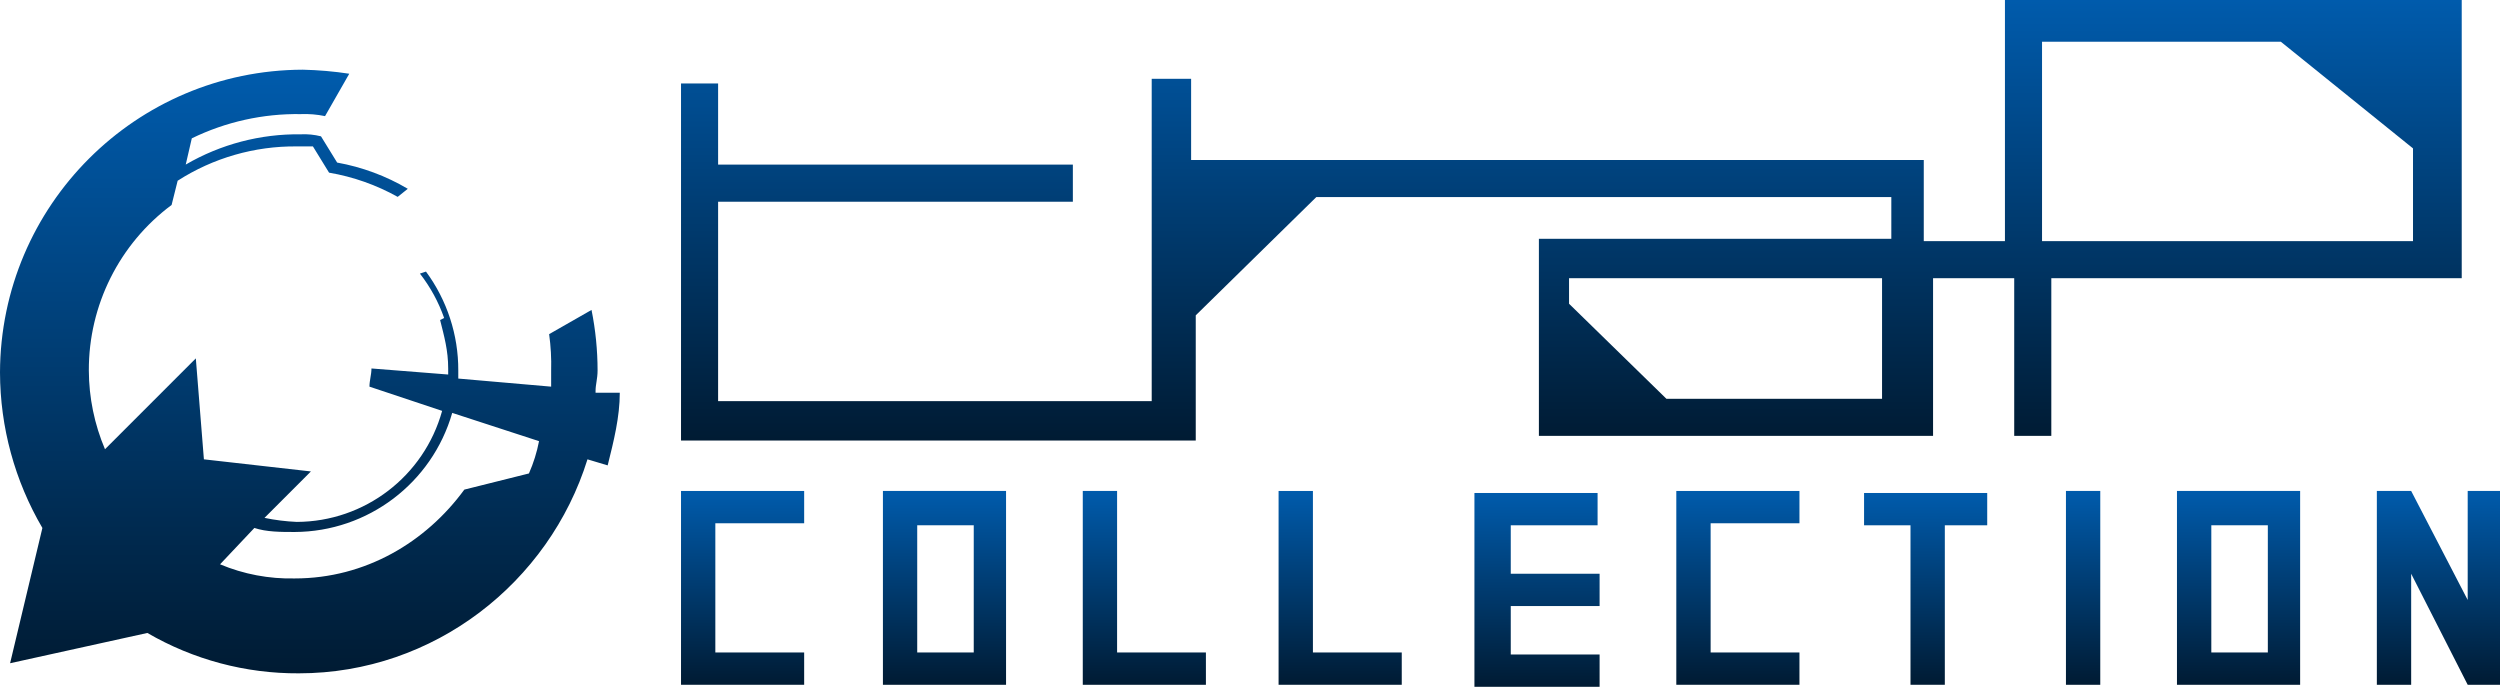
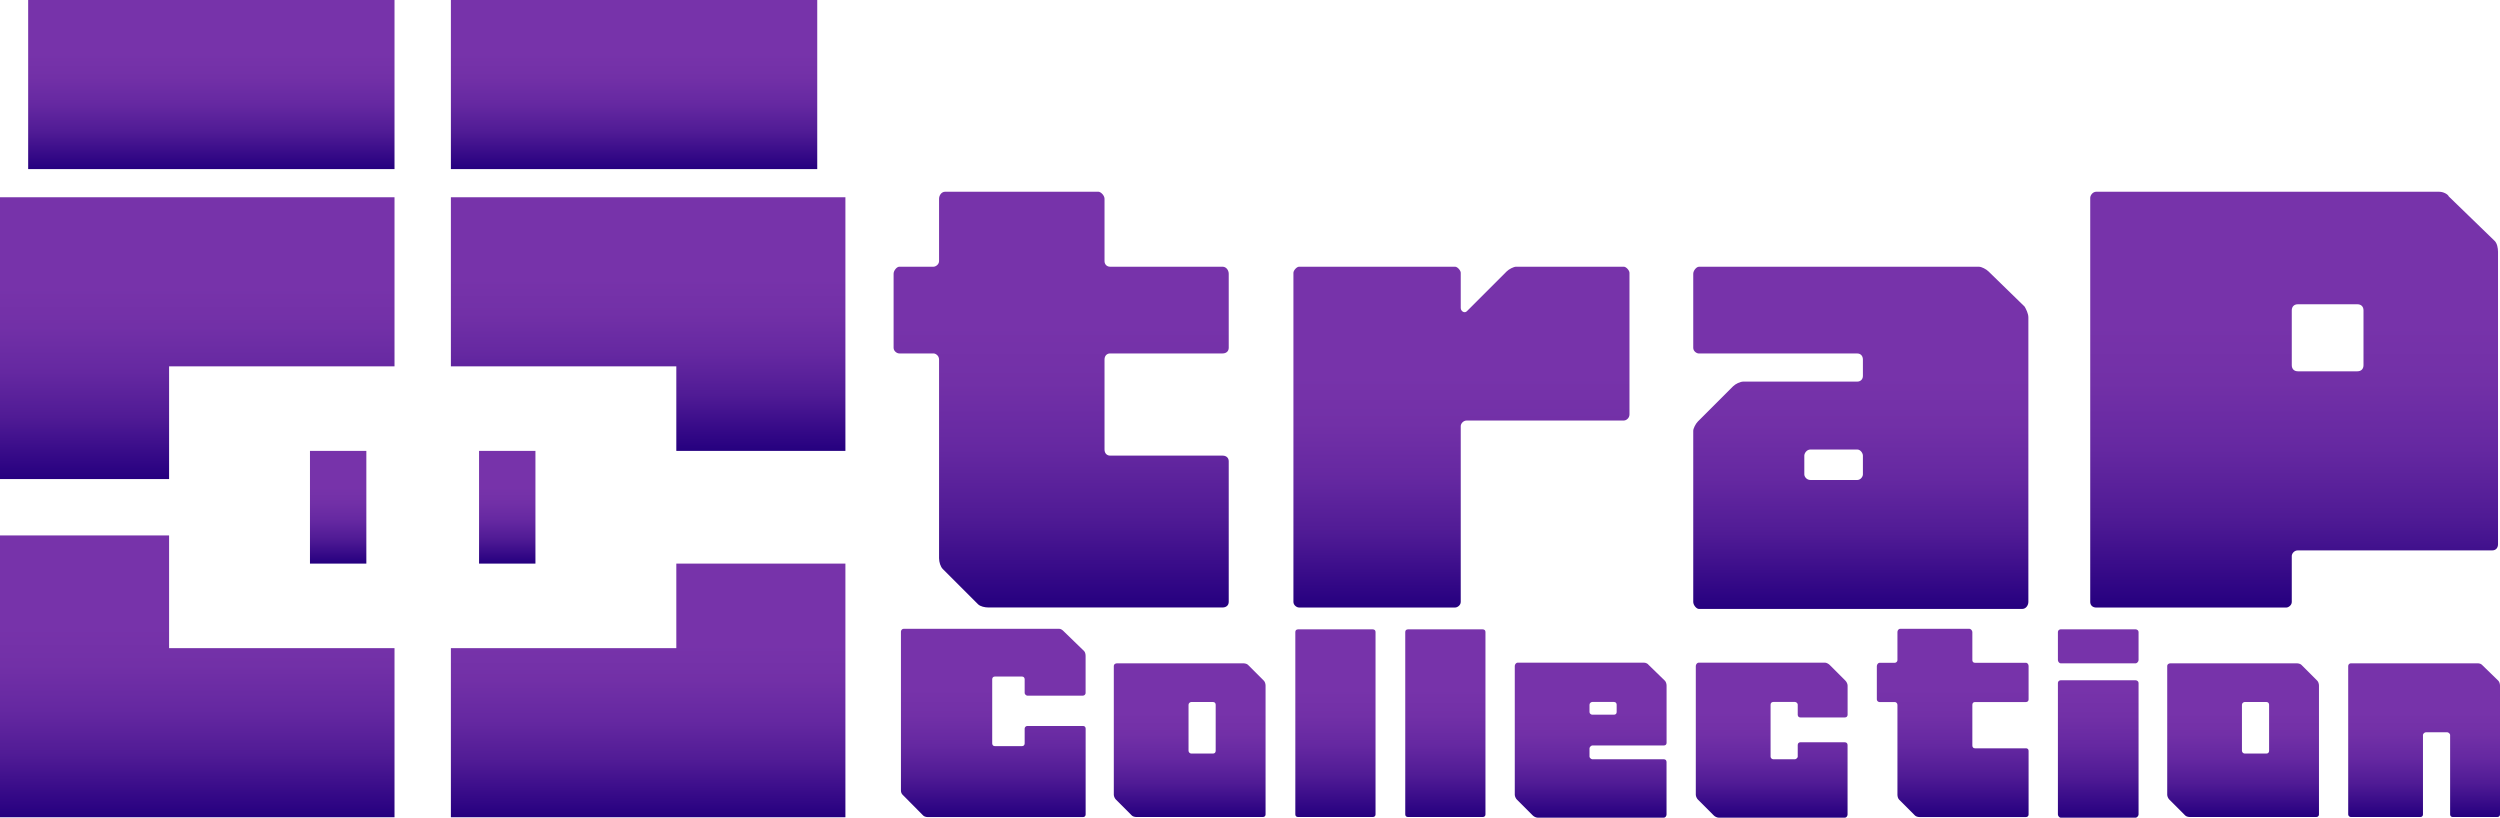
- <svg xmlns="http://www.w3.org/2000/svg" id="Group_1" data-name="Group 1" width="550.055" height="151.111" viewBox="0 0 550.055 151.111">
+ <svg xmlns="http://www.w3.org/2000/svg" xmlns:xlink="http://www.w3.org/1999/xlink" id="_レイヤー_2" data-name="レイヤー 2" viewBox="0 0 565.38 184.91">
  <defs>
-     <linearGradient id="linear-gradient" x1="0.5" x2="0.5" y2="1" gradientUnits="objectBoundingBox">
-       <stop offset="0" stop-color="#005bac" />
-       <stop offset="1" stop-color="#001b33" />
+     <style>
+       .cls-1 {
+         fill: url(#_名称未設定グラデーション_396-11);
+       }
+ 
+       .cls-2 {
+         fill: url(#_名称未設定グラデーション_396-22);
+       }
+ 
+       .cls-3 {
+         fill: url(#_名称未設定グラデーション_396-5);
+       }
+ 
+       .cls-4 {
+         fill: url(#_名称未設定グラデーション_396-15);
+       }
+ 
+       .cls-5 {
+         fill: url(#_名称未設定グラデーション_396-19);
+       }
+ 
+       .cls-6 {
+         fill: url(#_名称未設定グラデーション_396-2);
+       }
+ 
+       .cls-7 {
+         fill: url(#_名称未設定グラデーション_396-20);
+       }
+ 
+       .cls-8 {
+         fill: url(#_名称未設定グラデーション_396-13);
+       }
+ 
+       .cls-9 {
+         fill: url(#_名称未設定グラデーション_396);
+       }
+ 
+       .cls-10 {
+         fill: url(#_名称未設定グラデーション_396-3);
+       }
+ 
+       .cls-11 {
+         fill: url(#_名称未設定グラデーション_396-14);
+       }
+ 
+       .cls-12 {
+         fill: url(#_名称未設定グラデーション_396-8);
+       }
+ 
+       .cls-13 {
+         fill: url(#_名称未設定グラデーション_396-18);
+       }
+ 
+       .cls-14 {
+         fill: url(#_名称未設定グラデーション_396-7);
+       }
+ 
+       .cls-15 {
+         fill: url(#_名称未設定グラデーション_396-21);
+       }
+ 
+       .cls-16 {
+         fill: url(#_名称未設定グラデーション_396-4);
+       }
+ 
+       .cls-17 {
+         fill: url(#_名称未設定グラデーション_396-17);
+       }
+ 
+       .cls-18 {
+         fill: url(#_名称未設定グラデーション_396-6);
+       }
+ 
+       .cls-19 {
+         fill: url(#_名称未設定グラデーション_396-9);
+       }
+ 
+       .cls-20 {
+         fill: url(#_名称未設定グラデーション_396-10);
+       }
+ 
+       .cls-21 {
+         fill: url(#_名称未設定グラデーション_396-16);
+       }
+ 
+       .cls-22 {
+         fill: url(#_名称未設定グラデーション_396-12);
+       }
+     </style>
+     <linearGradient id="_名称未設定グラデーション_396" data-name="名称未設定グラデーション 396" x1="224.63" y1="184.77" x2="224.63" y2="142.19" gradientUnits="userSpaceOnUse">
+       <stop offset="0" stop-color="#25007f" />
+       <stop offset=".07" stop-color="#330886" />
+       <stop offset=".22" stop-color="#501b95" />
+       <stop offset=".38" stop-color="#6528a1" />
+       <stop offset=".54" stop-color="#7230a7" />
+       <stop offset=".68" stop-color="#73a" />
    </linearGradient>
+     <linearGradient id="_名称未設定グラデーション_396-2" data-name="名称未設定グラデーション 396" x1="269.06" x2="269.06" y2="150.02" xlink:href="#_名称未設定グラデーション_396" />
+     <linearGradient id="_名称未設定グラデーション_396-3" data-name="名称未設定グラデーション 396" x1="302.01" x2="302.01" y2="142.33" xlink:href="#_名称未設定グラデーション_396" />
+     <linearGradient id="_名称未設定グラデーション_396-4" data-name="名称未設定グラデーション 396" x1="326.87" x2="326.87" y2="142.33" xlink:href="#_名称未設定グラデーション_396" />
+     <linearGradient id="_名称未設定グラデーション_396-5" data-name="名称未設定グラデーション 396" x1="359.73" y1="184.91" x2="359.73" y2="149.87" xlink:href="#_名称未設定グラデーション_396" />
+     <linearGradient id="_名称未設定グラデーション_396-6" data-name="名称未設定グラデーション 396" x1="400.67" y1="184.91" x2="400.67" y2="149.87" xlink:href="#_名称未設定グラデーション_396" />
+     <linearGradient id="_名称未設定グラデーション_396-7" data-name="名称未設定グラデーション 396" x1="441.62" x2="441.62" xlink:href="#_名称未設定グラデーション_396" />
+     <linearGradient id="_名称未設定グラデーション_396-8" data-name="名称未設定グラデーション 396" x1="474.52" y1="184.91" x2="474.52" y2="142.33" xlink:href="#_名称未設定グラデーション_396" />
+     <linearGradient id="_名称未設定グラデーション_396-9" data-name="名称未設定グラデーション 396" x1="507.28" x2="507.28" y2="150.02" xlink:href="#_名称未設定グラデーション_396" />
+     <linearGradient id="_名称未設定グラデーション_396-10" data-name="名称未設定グラデーション 396" x1="548.22" x2="548.22" y2="150.02" xlink:href="#_名称未設定グラデーション_396" />
+     <linearGradient id="_名称未設定グラデーション_396-11" data-name="名称未設定グラデーション 396" x1="239.99" y1="137.39" x2="239.99" y2="43.37" xlink:href="#_名称未設定グラデーション_396" />
+     <linearGradient id="_名称未設定グラデーション_396-12" data-name="名称未設定グラデーション 396" x1="330.51" y1="137.39" x2="330.51" y2="60.33" xlink:href="#_名称未設定グラデーション_396" />
+     <linearGradient id="_名称未設定グラデーション_396-13" data-name="名称未設定グラデーション 396" x1="420.82" y1="137.71" x2="420.82" y2="60.33" xlink:href="#_名称未設定グラデーション_396" />
+     <linearGradient id="_名称未設定グラデーション_396-14" data-name="名称未設定グラデーション 396" x1="518.82" y1="137.39" x2="518.82" y2="43.37" xlink:href="#_名称未設定グラデーション_396" />
+     <linearGradient id="_名称未設定グラデーション_396-15" data-name="名称未設定グラデーション 396" x1="47.8" y1="38.24" x2="47.8" y2="0" xlink:href="#_名称未設定グラデーション_396" />
+     <linearGradient id="_名称未設定グラデーション_396-16" data-name="名称未設定グラデーション 396" x1="143.39" y1="38.24" x2="143.39" y2="0" xlink:href="#_名称未設定グラデーション_396" />
+     <linearGradient id="_名称未設定グラデーション_396-17" data-name="名称未設定グラデーション 396" x1="146.58" y1="101.97" x2="146.58" y2="44.61" xlink:href="#_名称未設定グラデーション_396" />
+     <linearGradient id="_名称未設定グラデーション_396-18" data-name="名称未設定グラデーション 396" x1="44.61" y1="108.34" x2="44.61" y2="44.61" xlink:href="#_名称未設定グラデーション_396" />
+     <linearGradient id="_名称未設定グラデーション_396-19" data-name="名称未設定グラデーション 396" x1="44.61" y1="184.82" x2="44.61" y2="121.09" xlink:href="#_名称未設定グラデーション_396" />
+     <linearGradient id="_名称未設定グラデーション_396-20" data-name="名称未設定グラデーション 396" x1="146.58" y1="184.82" x2="146.58" y2="127.46" xlink:href="#_名称未設定グラデーション_396" />
+     <linearGradient id="_名称未設定グラデーション_396-21" data-name="名称未設定グラデーション 396" x1="114.71" y1="127.46" x2="114.71" y2="101.97" xlink:href="#_名称未設定グラデーション_396" />
+     <linearGradient id="_名称未設定グラデーション_396-22" data-name="名称未設定グラデーション 396" x1="76.48" y1="127.46" x2="76.48" y2="101.97" xlink:href="#_名称未設定グラデーション_396" />
  </defs>
-   <path id="パス_22" data-name="パス 22" d="M117.618,114.885h19.543v7.108H110.067V79.35h27.095v7.107H117.618Z" transform="translate(39.772 28.673)" fill="url(#linear-gradient)" />
-   <path id="パス_23" data-name="パス 23" d="M169.791,79.35v42.643H142.7V79.35ZM162.684,86.9H150.246v27.984h12.437Z" transform="translate(51.562 28.673)" fill="url(#linear-gradient)" />
-   <path id="パス_24" data-name="パス 24" d="M182.549,114.885h19.543v7.108H175V79.35h7.551Z" transform="translate(63.235 28.673)" fill="url(#linear-gradient)" />
-   <path id="パス_25" data-name="パス 25" d="M214.2,114.885h19.545v7.108h-27.1V79.35H214.2Z" transform="translate(74.671 28.673)" fill="url(#linear-gradient)" />
-   <path id="パス_26" data-name="パス 26" d="M246.293,86.784V97.445h19.545v7.107H246.293v10.66h19.545v7.108H238.3V79.677h27.095v7.107Z" transform="translate(86.108 28.791)" fill="url(#linear-gradient)" />
-   <path id="パス_27" data-name="パス 27" d="M278.478,114.885h19.543v7.108H270.927V79.35h27.095v7.107H278.478Z" transform="translate(97.898 28.673)" fill="url(#linear-gradient)" />
-   <path id="パス_28" data-name="パス 28" d="M311.488,86.784H301.272V79.677h27.095v7.107h-9.328v35.091h-7.551Z" transform="translate(108.864 28.791)" fill="url(#linear-gradient)" />
-   <path id="パス_29" data-name="パス 29" d="M341.452,79.35H333.9v42.643h7.551Z" transform="translate(120.654 28.673)" fill="url(#linear-gradient)" />
-   <path id="パス_30" data-name="パス 30" d="M378.942,79.35v42.643h-27.1V79.35ZM371.835,86.9H359.4v27.984h12.437Z" transform="translate(127.138 28.673)" fill="url(#linear-gradient)" />
-   <path id="パス_31" data-name="パス 31" d="M391.7,121.993h-7.551V79.35H391.7l12.437,23.986V79.35h7.108v42.643h-7.108L391.7,97.562Z" transform="translate(138.81 28.673)" fill="url(#linear-gradient)" />
-   <path id="パス_32" data-name="パス 32" d="M116.378,100.1l-14.214,3.554C93.725,115.2,80.4,123.2,64.852,123.2a40.151,40.151,0,0,1-16.435-3.109l7.551-8c2.665.888,5.775.888,8.884.888A36.242,36.242,0,0,0,99.5,86.776l19.1,6.219A33.286,33.286,0,0,1,116.378,100.1ZM131.037,81.89c0-1.333.444-2.665.444-4.442a67.793,67.793,0,0,0-1.332-13.326l-9.328,5.33a48.276,48.276,0,0,1,.444,8V81l-20.433-1.777V77.448a36.478,36.478,0,0,0-7.107-21.765l-1.332.444a34.477,34.477,0,0,1,5.33,9.772l-.889.444C97.722,69.9,98.611,73.006,98.611,77v1.333L81.731,77c0,1.333-.444,2.665-.444,4l15.991,5.33A33.315,33.315,0,0,1,65.3,110.762a44.29,44.29,0,0,1-7.107-.888L68.406,99.657,44.863,96.992l-1.777-22.21L23.1,94.771a44.706,44.706,0,0,1-3.554-17.323A45.219,45.219,0,0,1,37.756,41.024l1.332-5.33A47.669,47.669,0,0,1,65.3,28.142H68.85L72.4,33.917a47.231,47.231,0,0,1,15.1,5.33l2.221-1.777A46.788,46.788,0,0,0,74.18,31.7l-3.554-5.774a15.11,15.11,0,0,0-4.442-.444A49,49,0,0,0,40.866,32.14L42.2,26.366a52.894,52.894,0,0,1,23.986-5.33,21.624,21.624,0,0,1,5.33.444l5.33-9.328a79.3,79.3,0,0,0-10.216-.888A66.824,66.824,0,0,0,0,77.892a67.937,67.937,0,0,0,9.328,34.2L2.221,141.856l30.205-6.662a65.564,65.564,0,0,0,33.314,8.884c29.761,0,55.08-19.989,63.519-47.085l4.442,1.333c1.332-5.33,2.666-10.661,2.666-15.991h-5.331Z" transform="translate(0 4.07)" fill="url(#linear-gradient)" />
-   <path id="パス_33" data-name="パス 33" d="M491.654,53.055H409.521V9.183h52.544l29.078,23.467V53.565h.511ZM374.831,87.745H326.878L305.452,66.829V61.217h68.869V87.745ZM401.358,0V53.055H383.5V35.2H222.3V17.345h-8.672v70.91h-95.4V44.382h78.053V36.22H118.228V18.365h-8.161V96.927H223.319V69.38l26.527-26.017H376.361v9.183H298.819V95.907h86.725V61.217H403.4v34.69h8.163V61.217h90.3V0Z" transform="translate(39.772)" fill="url(#linear-gradient)" />
+   <g id="_レイヤー_1-2" data-name="レイヤー 1">
+     <g>
+       <path class="cls-9" d="M244.94,164.18c.34,0,.58.24.58.58v19.44c0,.34-.24.58-.58.58h-35.19c-.24,0-.72-.1-.96-.34l-4.66-4.7c-.24-.24-.38-.58-.38-.96v-35.96c0-.24.24-.62.62-.62h35.14c.38,0,.72.24.96.48l4.7,4.56c.24.24.34.72.34,1.1v8.4c0,.24-.24.58-.58.58h-12.62c-.24,0-.58-.34-.58-.58v-3.12c0-.38-.24-.62-.62-.62h-6.1c-.38,0-.62.24-.62.62v14.5c0,.38.24.62.62.62h6.1c.38,0,.62-.24.62-.62v-3.36c0-.34.34-.58.58-.58h12.62Z" />
+       <path class="cls-6" d="M285.83,153.95c.24.24.38.72.38,1.1v29.14c0,.34-.24.58-.62.58h-28.56c-.34,0-.82-.1-1.06-.34l-3.6-3.6c-.24-.24-.48-.72-.48-1.1v-29.14c0-.34.34-.58.72-.58h28.56c.34,0,.82.1,1.06.34l3.6,3.6ZM274.31,170.42c.38,0,.62-.24.62-.62v-10.42c0-.38-.24-.62-.62-.62h-4.9c-.24,0-.62.24-.62.62v10.42c0,.38.38.62.62.62h4.9Z" />
+       <path class="cls-10" d="M310.46,184.77h-16.9c-.38,0-.62-.24-.62-.58v-41.28c0-.34.24-.58.62-.58h16.9c.38,0,.62.24.62.58v41.28c0,.34-.24.58-.62.58Z" />
+       <path class="cls-16" d="M335.32,184.77h-16.9c-.38,0-.62-.24-.62-.58v-41.28c0-.34.24-.58.62-.58h16.9c.38,0,.62.24.62.58v41.28c0,.34-.24.58-.62.58Z" />
+       <path class="cls-3" d="M360.09,168.59c-.24,0-.62.38-.62.62v1.92c0,.24.38.58.62.58h16.18c.38,0,.62.24.62.62v11.86c0,.34-.24.72-.62.72h-28.56c-.34,0-.82-.24-1.06-.48l-3.6-3.6c-.24-.24-.48-.72-.48-1.1v-29.14c0-.34.34-.72.58-.72h28.71c.34,0,.82.24.96.48l3.7,3.6c.24.24.38.72.38,1.1v12.96c0,.34-.24.58-.62.58h-16.18ZM360.09,158.75c-.24,0-.62.24-.62.62v1.68c0,.34.38.58.62.58h4.9c.38,0,.62-.24.62-.58v-1.68c0-.38-.24-.62-.62-.62h-4.9Z" />
+       <path class="cls-18" d="M417.21,167.87c.38,0,.62.24.62.62v15.7c0,.34-.24.72-.62.72h-28.56c-.34,0-.82-.24-1.06-.48l-3.6-3.6c-.24-.24-.48-.72-.48-1.1v-29.14c0-.34.34-.72.58-.72h28.71c.24,0,.72.24.96.48l3.6,3.6c.24.24.48.72.48,1.1v6.58c0,.38-.24.62-.62.62h-10.08c-.34,0-.58-.24-.58-.62v-2.26c0-.38-.38-.62-.62-.62h-4.9c-.38,0-.62.24-.62.62v11.76c0,.24.24.58.62.58h4.9c.24,0,.62-.34.62-.58v-2.64c0-.38.24-.62.58-.62h10.08Z" />
+       <path class="cls-14" d="M458.15,169.22c.38,0,.62.24.62.58v14.4c0,.34-.24.58-.62.58h-24c-.34,0-.82-.1-1.06-.34l-3.6-3.6c-.24-.24-.38-.72-.38-1.1v-20.35c0-.38-.34-.62-.58-.62h-3.5c-.24,0-.58-.24-.58-.58v-7.58c0-.34.34-.72.58-.72h3.5c.24,0,.58-.24.58-.58v-6.38c0-.34.24-.72.62-.72h15.7c.24,0,.62.38.62.72v6.38c0,.34.24.58.58.58h11.52c.38,0,.62.38.62.72v7.58c0,.34-.24.58-.62.58h-11.52c-.34,0-.58.24-.58.62v9.22c0,.38.24.62.58.62h11.52Z" />
+       <path class="cls-12" d="M483.02,142.33c.24,0,.62.24.62.58v6.38c0,.34-.38.72-.62.72h-17.04c-.24,0-.58-.38-.58-.72v-6.38c0-.34.34-.58.58-.58h17.04ZM465.4,154.43c0-.34.34-.58.58-.58h17.04c.24,0,.62.24.62.58v29.76c0,.34-.38.72-.62.72h-17.04c-.24,0-.58-.38-.58-.72v-29.76Z" />
+       <path class="cls-19" d="M524.06,153.95c.24.24.38.72.38,1.1v29.14c0,.34-.24.58-.62.58h-28.56c-.34,0-.82-.1-1.06-.34l-3.6-3.6c-.24-.24-.48-.72-.48-1.1v-29.14c0-.34.34-.58.72-.58h28.56c.34,0,.82.1,1.06.34l3.6,3.6ZM512.54,170.42c.38,0,.62-.24.62-.62v-10.42c0-.38-.24-.62-.62-.62h-4.9c-.24,0-.62.24-.62.62v10.42c0,.38.38.62.62.62h4.9Z" />
+       <path class="cls-20" d="M565,153.95c.24.24.38.72.38,1.1v29.14c0,.34-.24.58-.62.58h-10.08c-.34,0-.58-.24-.58-.58v-18c0-.24-.38-.58-.62-.58h-4.9c-.24,0-.62.34-.62.58v18c0,.34-.24.58-.58.58h-15.75c-.24,0-.58-.24-.58-.58v-33.6c0-.34.34-.58.58-.58h28.71c.34,0,.72.1.96.34l3.7,3.6Z" />
+     </g>
+     <g>
+       <path class="cls-1" d="M276.5,103.04c.85,0,1.38.53,1.38,1.27v31.8c0,.74-.53,1.27-1.38,1.27h-53c-.74,0-1.8-.21-2.33-.74l-7.95-7.95c-.53-.53-.85-1.59-.85-2.44v-44.94c0-.85-.74-1.38-1.27-1.38h-7.74c-.53,0-1.27-.53-1.27-1.27v-16.75c0-.74.74-1.59,1.27-1.59h7.74c.53,0,1.27-.53,1.27-1.27v-14.1c0-.74.53-1.59,1.38-1.59h34.66c.53,0,1.38.85,1.38,1.59v14.1c0,.74.53,1.27,1.27,1.27h25.44c.85,0,1.38.85,1.38,1.59v16.75c0,.74-.53,1.27-1.38,1.27h-25.44c-.74,0-1.27.53-1.27,1.38v20.35c0,.85.53,1.38,1.27,1.38h25.44Z" />
+       <path class="cls-22" d="M368.51,93.72c0,.85-.74,1.38-1.27,1.38h-35.51c-.85,0-1.38.74-1.38,1.27v39.75c0,.74-.74,1.27-1.27,1.27h-35.3c-.53,0-1.27-.53-1.27-1.27V61.7c0-.53.74-1.38,1.27-1.38h35.3c.53,0,1.27.85,1.27,1.38v7.95c0,.74.85,1.27,1.38.74l9.01-9.01c.53-.53,1.59-1.06,2.12-1.06h24.38c.53,0,1.27.85,1.27,1.38v32.01Z" />
+       <path class="cls-8" d="M458.72,136.12c0,.74-.53,1.59-1.38,1.59h-73.14c-.53,0-1.27-.85-1.27-1.59v-38.69c0-.53.53-1.59,1.06-2.12l7.95-7.95c.53-.53,1.59-1.06,2.33-1.06h25.76c.74,0,1.27-.53,1.27-1.27v-3.71c0-.85-.53-1.38-1.27-1.38h-35.83c-.53,0-1.27-.53-1.27-1.27v-16.75c0-.74.74-1.59,1.27-1.59h63.39c.53,0,1.59.53,2.12,1.06l8.16,7.95c.32.53.85,1.59.85,2.44v64.34ZM408.05,107.28c0,.53.53,1.27,1.38,1.27h10.6c.74,0,1.27-.74,1.27-1.27v-4.24c0-.53-.53-1.38-1.27-1.38h-10.6c-.85,0-1.38.85-1.38,1.38v4.24Z" />
+       <path class="cls-11" d="M551.68,43.37c.85,0,1.91.53,2.12,1.06l10.39,10.07c.53.53.74,1.59.74,2.44v66.15c0,.85-.53,1.38-1.27,1.38h-43.99c-.85,0-1.38.74-1.38,1.27v10.39c0,.74-.74,1.27-1.27,1.27h-42.93c-.85,0-1.38-.53-1.38-1.27V44.74c0-.53.53-1.38,1.38-1.38h77.59ZM518.29,82.59c0,.85.53,1.38,1.38,1.38h13.46c.85,0,1.38-.53,1.38-1.38v-12.4c0-.85-.53-1.38-1.38-1.38h-13.46c-.85,0-1.38.53-1.38,1.38v12.4Z" />
+     </g>
+     <g>
+       <rect class="cls-4" x="6.37" width="82.85" height="38.24" />
+       <rect class="cls-21" x="101.97" width="82.85" height="38.24" />
+       <polygon class="cls-17" points="101.97 44.61 101.97 82.85 152.95 82.85 152.95 101.97 191.19 101.97 191.19 44.61 101.97 44.61" />
+       <polygon class="cls-13" points="89.22 82.85 89.22 44.61 0 44.61 0 108.34 38.24 108.34 38.24 82.85 89.22 82.85" />
+       <polygon class="cls-5" points="0 121.09 0 184.82 89.22 184.82 89.22 146.58 38.24 146.58 38.24 121.09 0 121.09" />
+       <polygon class="cls-7" points="101.97 146.58 152.95 146.58 152.95 127.46 191.19 127.46 191.19 184.82 101.97 184.82 101.97 146.58" />
+       <rect class="cls-15" x="108.34" y="101.97" width="12.75" height="25.49" />
+       <rect class="cls-2" x="70.1" y="101.97" width="12.75" height="25.49" />
+     </g>
+   </g>
</svg>
